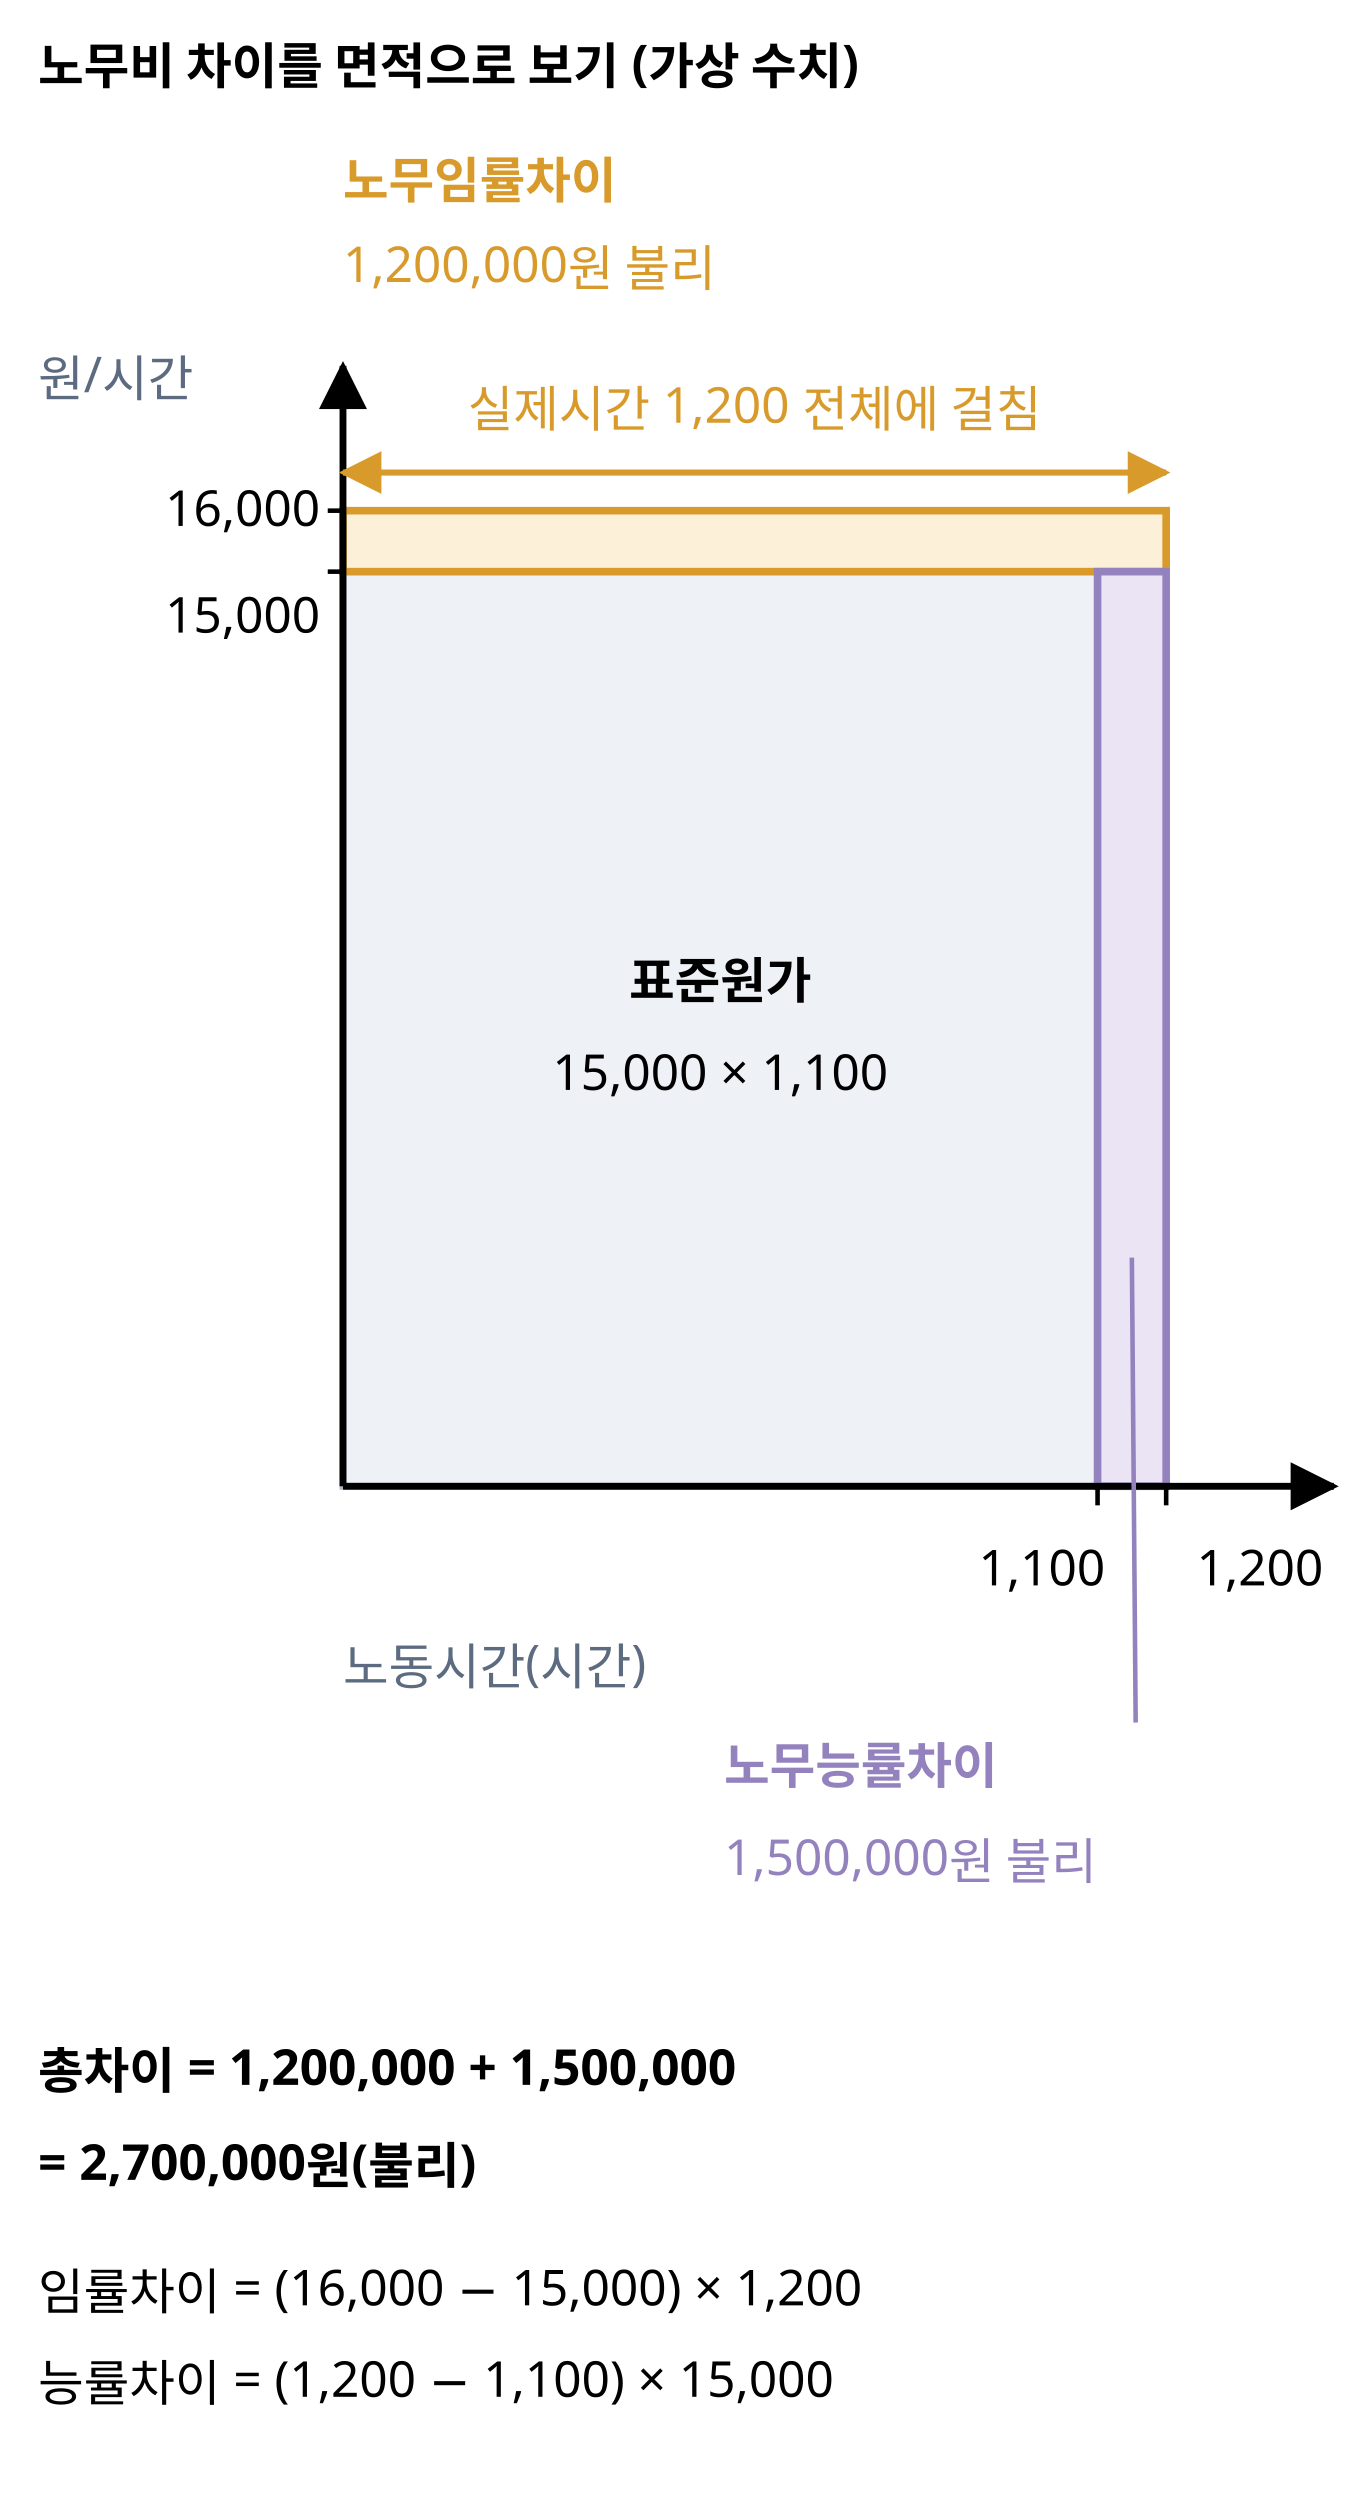
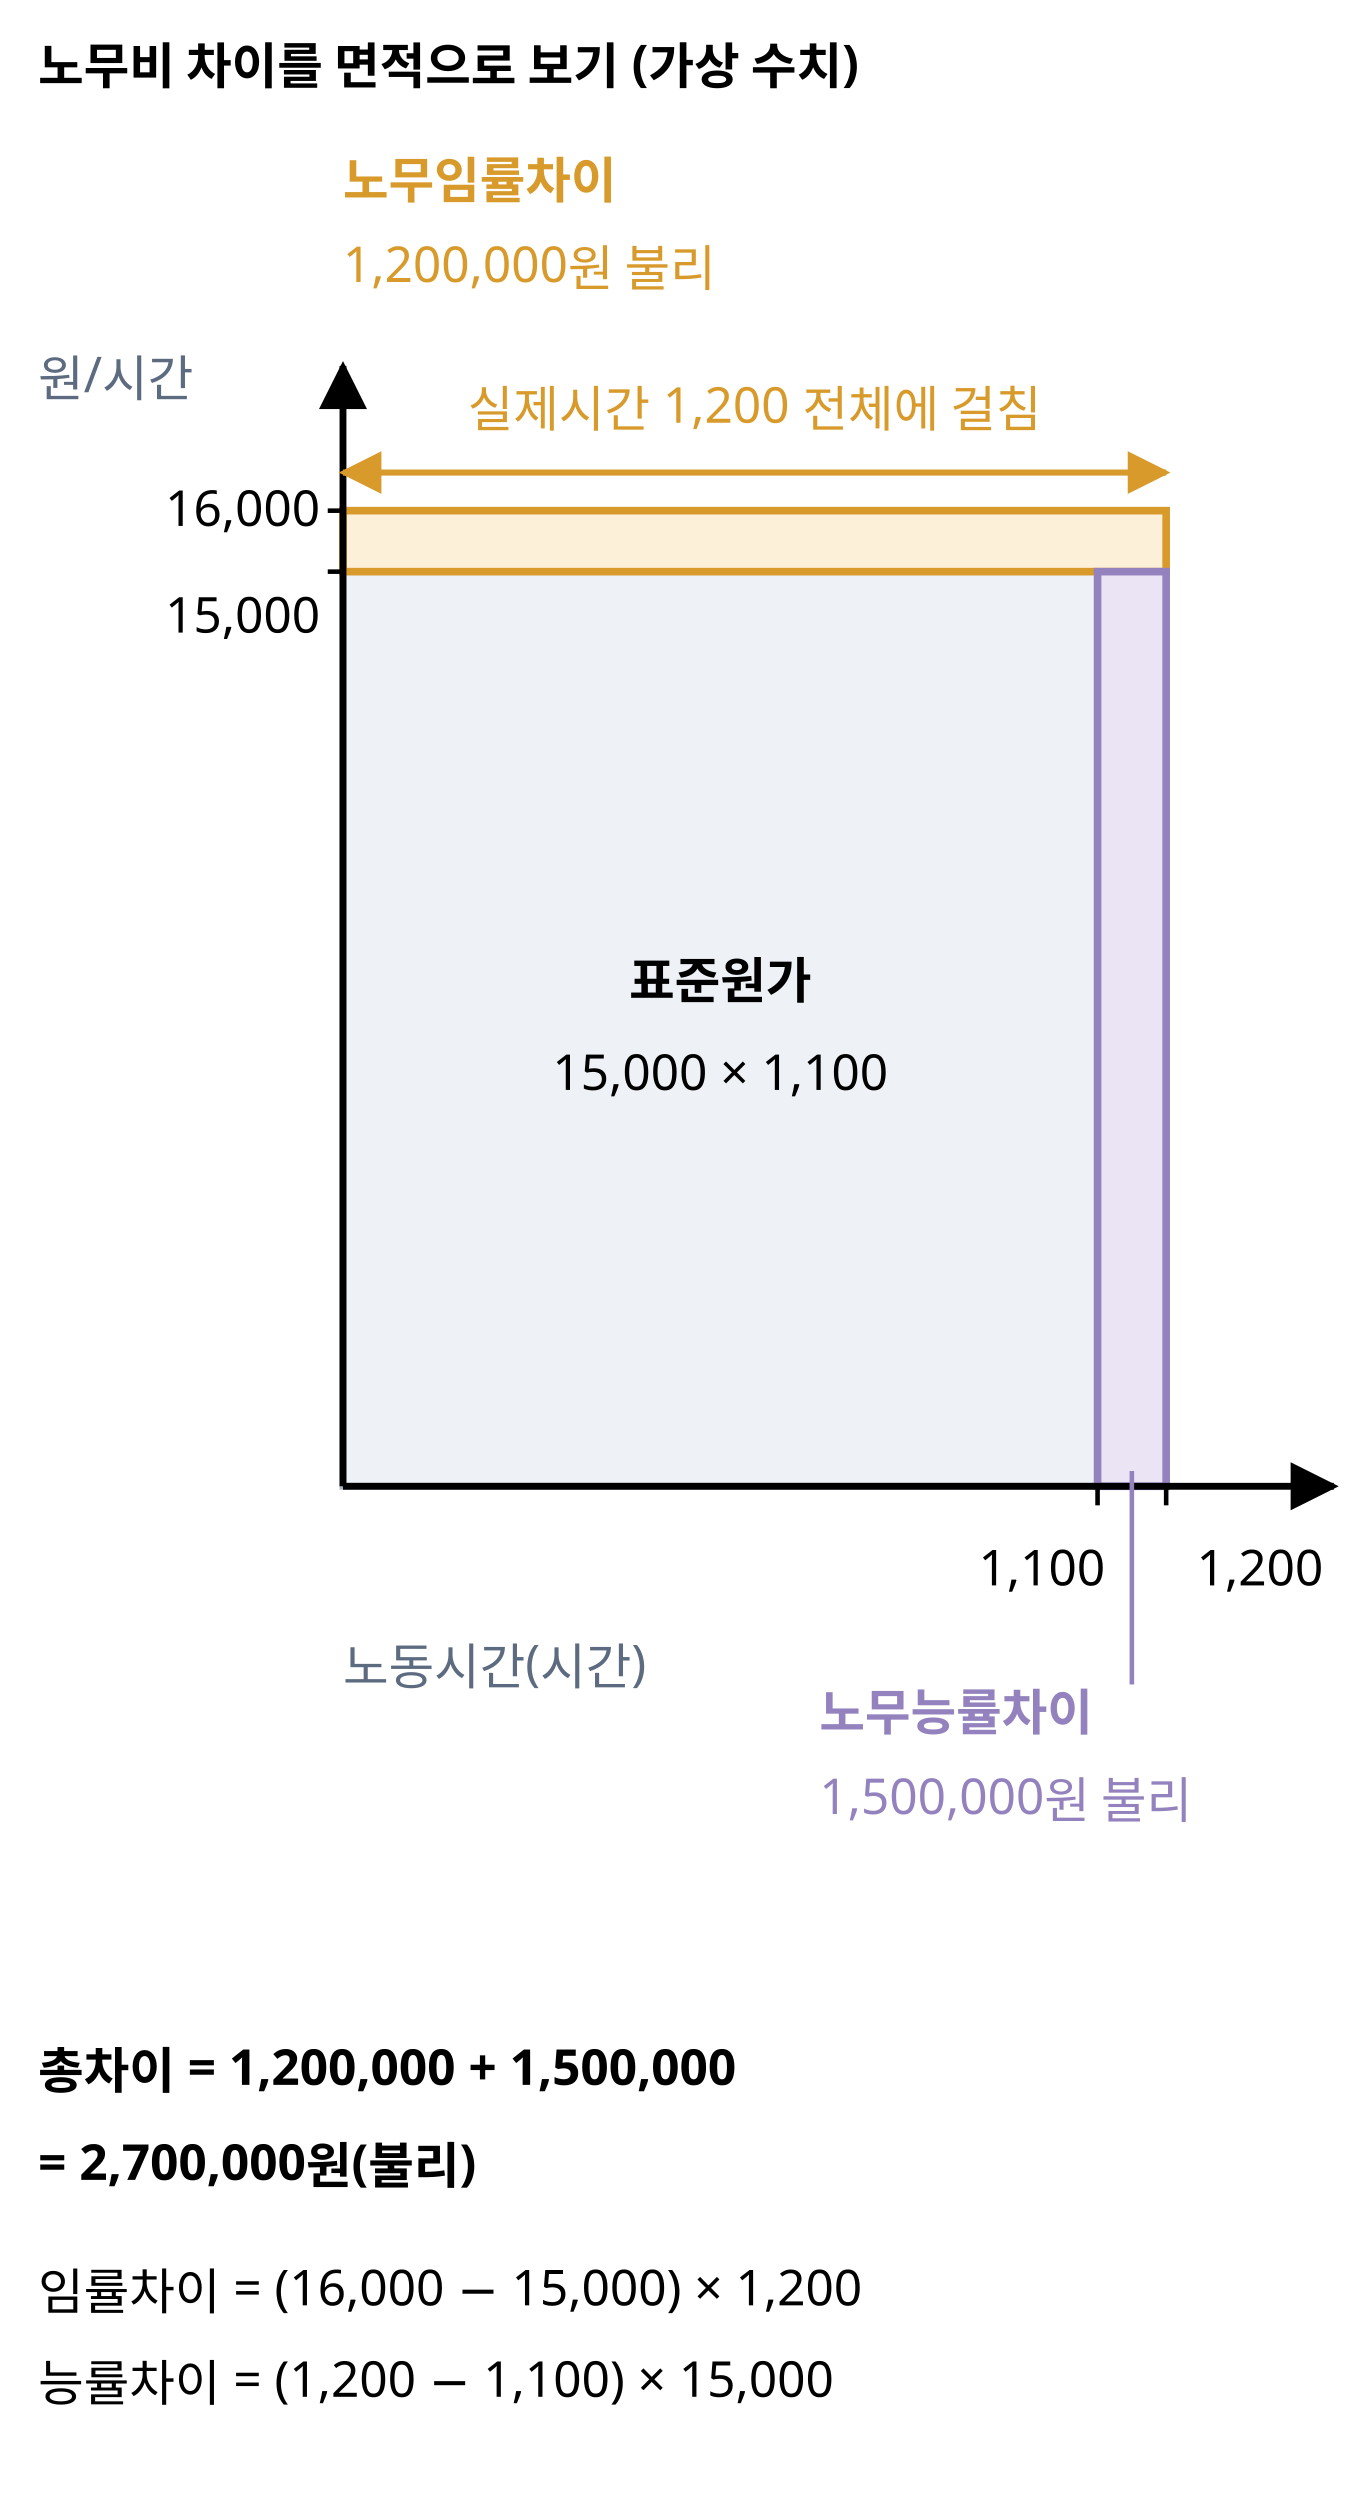
<svg xmlns="http://www.w3.org/2000/svg" class="si si-illus" viewBox="0 0 360 656" style="max-width:360px;color:var(--si-ink,var(--text,#1f2328))" role="img" aria-labelledby="labor-rate-variance-t" font-family="'Pretendard','Noto Sans KR','Apple SD Gothic Neo',sans-serif" font-size="13" fill="currentColor">
  <defs>
    <marker id="labor-rate-variance-ar" viewBox="0 0 10 10" refX="9" refY="5" markerWidth="7" markerHeight="7" orient="auto-start-reverse">
      <path d="M0,0L10,5L0,10z" style="fill:currentColor" />
    </marker>
    <marker id="labor-rate-variance-ar-1" viewBox="0 0 10 10" refX="9" refY="5" markerWidth="7" markerHeight="7" orient="auto-start-reverse">
      <path d="M0,0L10,5L0,10z" style="fill:var(--si-amber-s,#d79a2b)" />
    </marker>
  </defs>
  <text x="10" y="22" font-weight="700">노무비 차이를 면적으로 보기 (가상 수치)</text>
  <rect x="90" y="150" width="198" height="240" style="stroke:var(--si-gray-s,#aab6c6);fill:var(--si-gray-f,#eef1f6)" stroke-width="1.8" />
  <text x="189" y="262" text-anchor="middle" font-weight="700">표준원가</text>
  <text x="189" y="286" text-anchor="middle">15,000 × 1,100</text>
  <rect x="90" y="134" width="216" height="16" style="stroke:var(--si-amber-s,#d79a2b);fill:var(--si-amber-f,#fdf0d8)" stroke-width="2" />
  <rect x="288" y="150" width="18" height="240" style="stroke:var(--si-violet-s,#9382bd);fill:var(--si-violet-f,#eae4f4)" stroke-width="2" />
  <line x1="90" y1="390" x2="350" y2="390" style="stroke:currentColor;fill:none" stroke-width="1.8" marker-end="url(#labor-rate-variance-ar)" />
  <line x1="90" y1="390" x2="90" y2="96" style="stroke:currentColor;fill:none" stroke-width="1.8" marker-end="url(#labor-rate-variance-ar)" />
  <text x="84" y="138" text-anchor="end">16,000</text>
  <text x="84" y="166" text-anchor="end">15,000</text>
  <line x1="86" y1="134" x2="90" y2="134" style="stroke:currentColor;fill:none" stroke-width="1.2" />
  <line x1="86" y1="150" x2="90" y2="150" style="stroke:currentColor;fill:none" stroke-width="1.2" />
  <text x="10" y="104" style="fill:var(--si-general,#5c6b7f)">원/시간</text>
  <line x1="288" y1="390" x2="288" y2="395" style="stroke:currentColor;fill:none" stroke-width="1.2" />
  <line x1="306" y1="390" x2="306" y2="395" style="stroke:currentColor;fill:none" stroke-width="1.2" />
  <text x="290" y="416" text-anchor="end">1,100</text>
  <text x="314" y="416">1,200</text>
  <text x="90" y="442" style="fill:var(--si-general,#5c6b7f)">노동시간(시간)</text>
  <text x="90" y="52" font-weight="700" style="fill:var(--si-amber-s,#d79a2b)">노무임률차이</text>
  <text x="90" y="74" style="fill:var(--si-amber-s,#d79a2b)">1,200,000원 불리</text>
  <line x1="90" y1="124" x2="306" y2="124" style="stroke:var(--si-amber-s,#d79a2b);fill:none" stroke-width="1.6" marker-end="url(#labor-rate-variance-ar-1)" marker-start="url(#labor-rate-variance-ar-1)" />
  <text x="198" y="112" text-anchor="middle" style="fill:var(--si-amber-s,#d79a2b)">실제시간 1,200 전체에 걸침</text>
-   <text x="190" y="468" font-weight="700" style="fill:var(--si-violet-s,#9382bd)">노무능률차이</text>
-   <text x="190" y="492" style="fill:var(--si-violet-s,#9382bd)">1,500,000원 불리</text>
-   <line x1="298" y1="452" x2="297" y2="330" style="stroke:var(--si-violet-s,#9382bd);fill:none" stroke-width="1.2" />
+   <text x="215" y="454" font-weight="700" style="fill:var(--si-violet-s,#9382bd)">노무능률차이</text>
+   <text x="215" y="476" style="fill:var(--si-violet-s,#9382bd)">1,500,000원 불리</text>
+   <line x1="297" y1="442" x2="297" y2="386" style="stroke:var(--si-violet-s,#9382bd);fill:none" stroke-width="1.2" />
  <text x="10" y="548" font-weight="700">총차이 = 1,200,000 + 1,500,000</text>
  <text x="10" y="572" font-weight="700">= 2,700,000원(불리)</text>
  <text x="10" y="606">임률차이 = (16,000 − 15,000) × 1,200</text>
  <text x="10" y="630">능률차이 = (1,200 − 1,100) × 15,000</text>
</svg>
